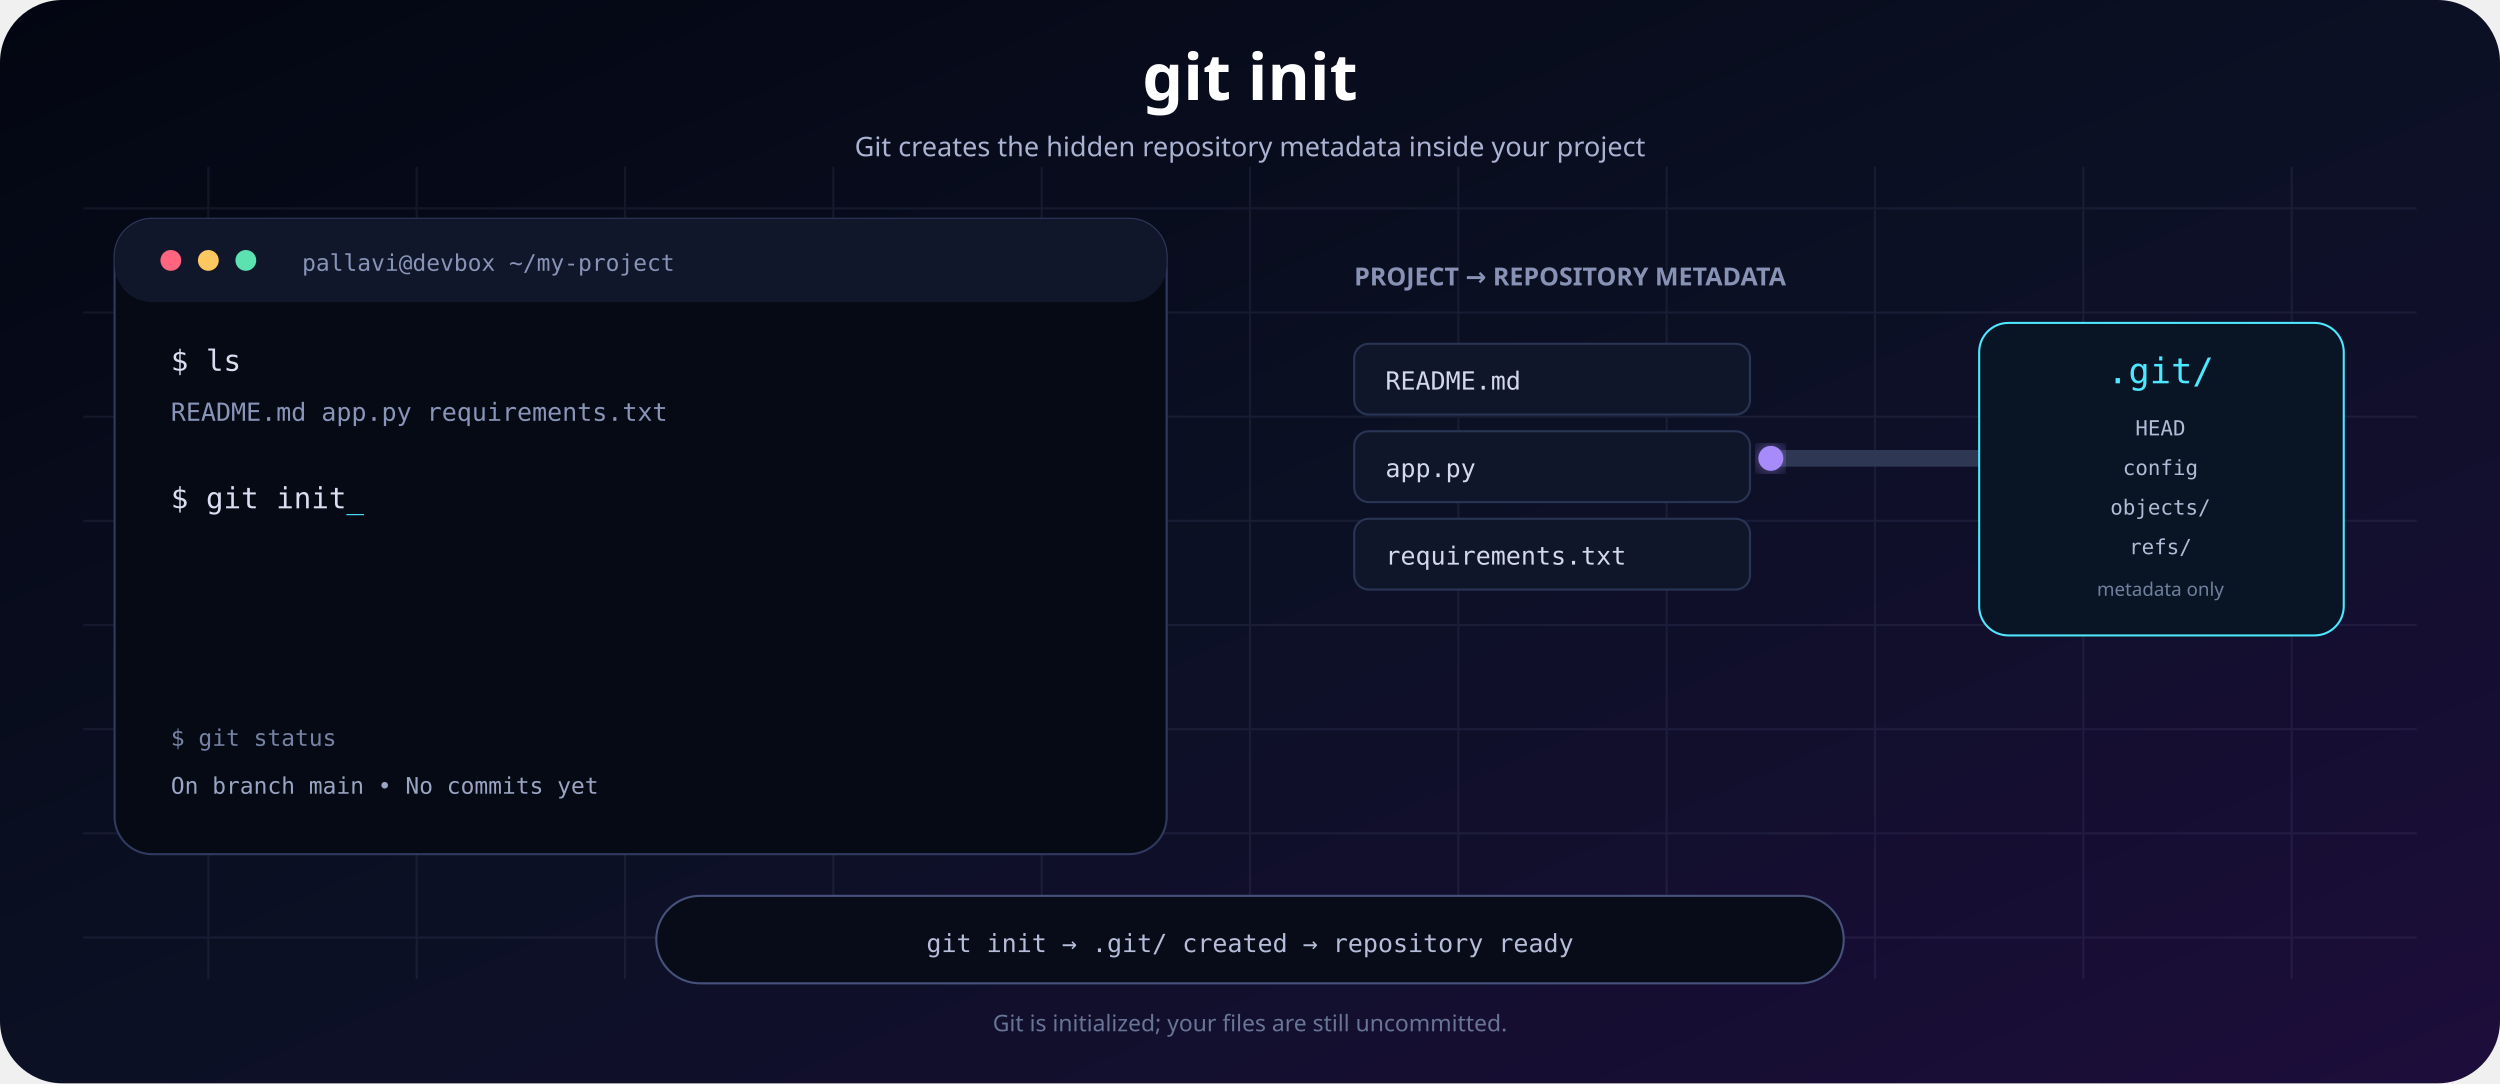
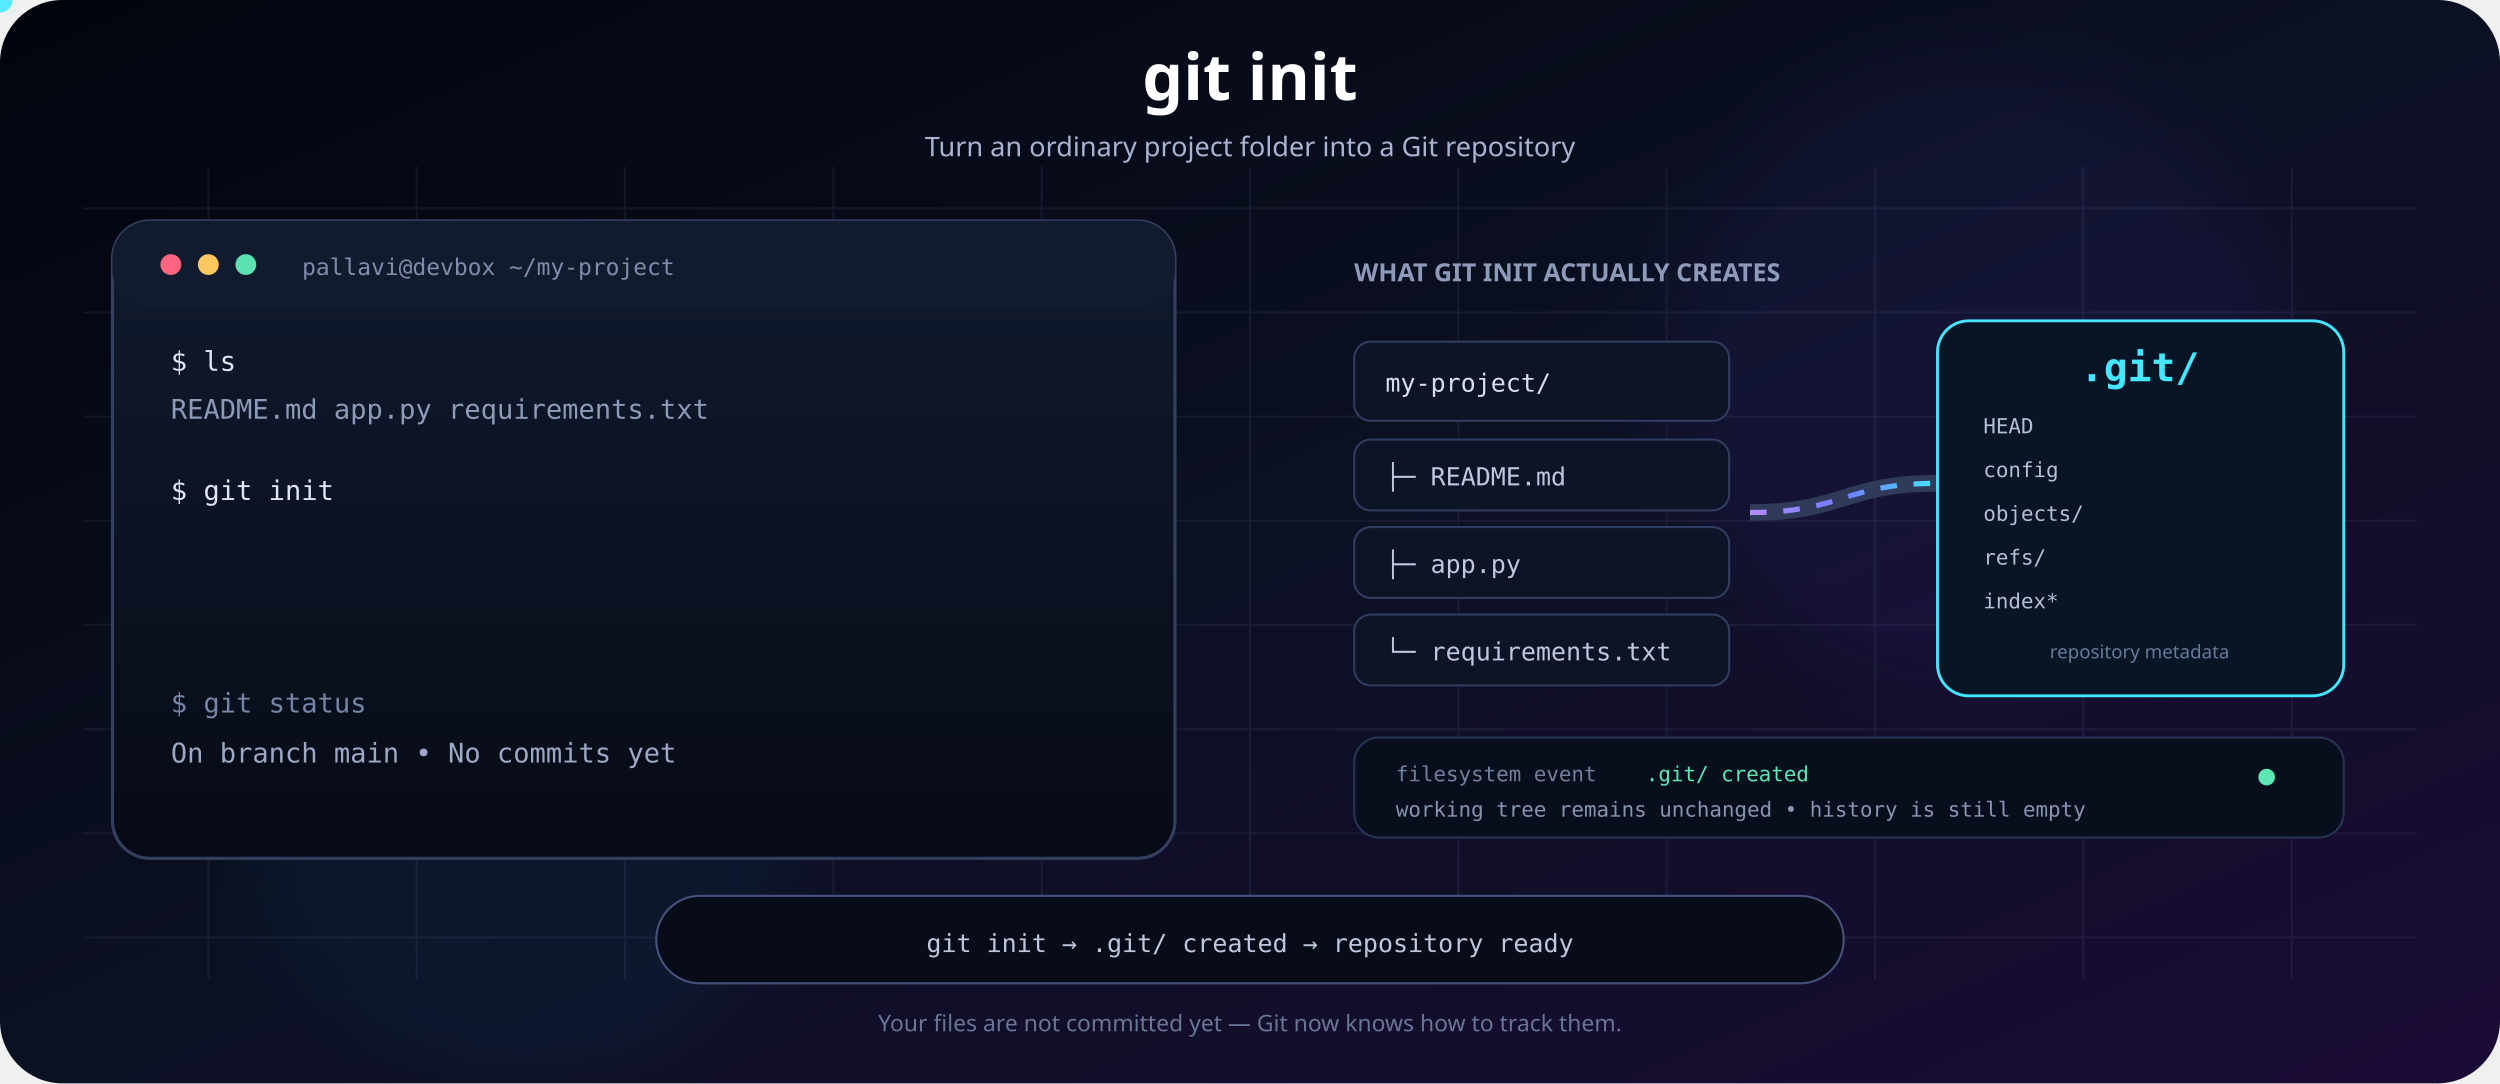
<svg xmlns="http://www.w3.org/2000/svg" viewBox="0 0 1200 520">
  <defs>
    <linearGradient id="bg" x2="1" y2="1">
-       <stop stop-color="#030611" />
-       <stop offset=".5" stop-color="#0b1024" />
-       <stop offset="1" stop-color="#1d0d3b" />
+       <stop stop-color="#02040d" />
+       <stop offset=".48" stop-color="#0b1022" />
+       <stop offset="1" stop-color="#1b0b35" />
    </linearGradient>
    <linearGradient id="flow">
-       <stop stop-color="#a78bfa" />
-       <stop offset=".5" stop-color="#737cff" />
-       <stop offset="1" stop-color="#4de7ff" />
+       <stop stop-color="#b58cff" />
+       <stop offset=".5" stop-color="#6f7cff" />
+       <stop offset="1" stop-color="#45e6ff" />
    </linearGradient>
-     <filter id="gl">
+     <linearGradient id="term" x2="0" y2="1">
+       <stop stop-color="#111a2e" />
+       <stop offset="1" stop-color="#070b16" />
+     </linearGradient>
+     <filter id="glow">
      <feGaussianBlur stdDeviation="5" result="b" />
      <feMerge>
        <feMergeNode in="b" />
        <feMergeNode in="SourceGraphic" />
      </feMerge>
    </filter>
+     <filter id="soft">
+       <feGaussianBlur stdDeviation="18" />
+     </filter>
+     <clipPath id="screen">
+       <rect x="54" y="106" width="510" height="306" rx="18" />
+     </clipPath>
  </defs>
  <rect width="1200" height="520" rx="30" fill="url(#bg)" />
-   <g opacity=".12" stroke="#7780aa">
+   <circle cx="950" cy="180" r="150" fill="#6c4cff" opacity=".07" filter="url(#soft)" />
+   <circle cx="250" cy="390" r="130" fill="#00d9ff" opacity=".045" filter="url(#soft)" />
+   <g opacity=".1" stroke="#8790b5" stroke-width="1">
    <path d="M40 100H1160M40 150H1160M40 200H1160M40 250H1160M40 300H1160M40 350H1160M40 400H1160M40 450H1160" />
    <path d="M100 80V470M200 80V470M300 80V470M400 80V470M500 80V470M600 80V470M700 80V470M800 80V470M900 80V470M1000 80V470M1100 80V470" />
  </g>
  <text x="600" y="48" text-anchor="middle" fill="#fff" font-family="system-ui" font-size="31" font-weight="800">git init</text>
-   <text x="600" y="75" text-anchor="middle" fill="#aab3d1" font-family="system-ui" font-size="13">Git creates the hidden repository metadata inside your project</text>
-   <g>
-     <rect x="55" y="105" width="505" height="305" rx="18" fill="#060a15" stroke="#303a60" />
-     <rect x="55" y="105" width="505" height="40" rx="18" fill="#11172a" />
-     <circle cx="82" cy="125" r="5" fill="#ff657f" />
-     <circle cx="100" cy="125" r="5" fill="#ffc75f" />
-     <circle cx="118" cy="125" r="5" fill="#5ce1b0" />
-     <text x="145" y="130" fill="#8794b7" font-family="monospace" font-size="11">pallavi@devbox ~/my-project</text>
-     <text x="82" y="178" fill="#d9def1" font-family="monospace" font-size="14">$ ls</text>
-     <text x="82" y="202" fill="#8995b8" font-family="monospace" font-size="12">README.md   app.py   requirements.txt</text>
-     <text x="82" y="244" fill="#d9def1" font-family="monospace" font-size="14">$ git init<tspan fill="#4de7ff">_</tspan>
-       <animate attributeName="opacity" values="1;1;0;0;1" dur="1.1s" repeatCount="indefinite" />
-     </text>
-     <rect x="82" y="258" width="0" height="4" rx="2" fill="#4de7ff">
-       <animate attributeName="width" values="0;360;360" dur="1.2s" fill="freeze" />
+   <text x="600" y="75" text-anchor="middle" fill="#aab3d1" font-family="system-ui" font-size="13">Turn an ordinary project folder into a Git repository</text>
+   <rect x="54" y="106" width="510" height="306" rx="18" fill="url(#term)" stroke="#34405f" stroke-width="1.5" />
+   <rect x="54" y="106" width="510" height="42" rx="18" fill="#121a2d" />
+   <circle cx="82" cy="127" r="5" fill="#ff657f" />
+   <circle cx="100" cy="127" r="5" fill="#ffc75f" />
+   <circle cx="118" cy="127" r="5" fill="#5ce1b0" />
+   <text x="145" y="132" fill="#7f8cac" font-family="monospace" font-size="11">pallavi@devbox  ~/my-project</text>
+   <g font-family="monospace" font-size="13">
+     <text x="82" y="178" fill="#dfe5f5">$ ls</text>
+     <text x="82" y="201" fill="#8d9ab8">README.md   app.py   requirements.txt</text>
+     <text x="82" y="240" fill="#dfe5f5">$ git init</text>
+     <rect x="82" y="252" width="0" height="3" rx="2" fill="#45e6ff">
+       <animate attributeName="width" values="0;350;0" dur="3.8s" repeatCount="indefinite" />
    </rect>
-     <text x="82" y="294" fill="#67e6b0" font-family="monospace" font-size="12" opacity="0">
-       <animate attributeName="opacity" values="0;0;1" dur="1.2s" fill="freeze" />Initialized empty Git repository</text>
-     <text x="82" y="316" fill="#67e6b0" font-family="monospace" font-size="12" opacity="0">
-       <animate attributeName="opacity" values="0;0;1" dur="1.2s" fill="freeze" />in /my-project/.git/</text>
-     <text x="82" y="358" fill="#7783a5" font-family="monospace" font-size="11">$ git status</text>
-     <text x="82" y="381" fill="#9aa5c3" font-family="monospace" font-size="11">On branch main • No commits yet</text>
+     <g opacity="0">
+       <text x="82" y="283" fill="#65e4b0">Initialized empty Git repository</text>
+       <text x="82" y="304" fill="#65e4b0">in /my-project/.git/</text>
+       <animate attributeName="opacity" values="0;0;1;1;0" keyTimes="0;.31;.36;.76;1" dur="3.8s" repeatCount="indefinite" />
+     </g>
+     <text x="82" y="342" fill="#7685a6">$ git status</text>
+     <text x="82" y="366" fill="#9ca8c5">On branch main • No commits yet</text>
  </g>
-   <g>
-     <text x="650" y="137" fill="#8792b5" font-family="system-ui" font-size="12" font-weight="800">PROJECT → REPOSITORY METADATA</text>
-     <g font-family="monospace" font-size="12">
-       <rect x="650" y="165" width="190" height="34" rx="7" fill="#10162a" stroke="#293554" />
-       <text x="665" y="187" fill="#d3d8eb">README.md</text>
-       <rect x="650" y="207" width="190" height="34" rx="7" fill="#10162a" stroke="#293554" />
-       <text x="665" y="229" fill="#d3d8eb">app.py</text>
-       <rect x="650" y="249" width="190" height="34" rx="7" fill="#10162a" stroke="#293554" />
-       <text x="665" y="271" fill="#d3d8eb">requirements.txt</text>
-     </g>
-     <path d="M850 220H950" stroke="#2e3855" stroke-width="8" />
-     <path d="M850 220H950" stroke="url(#flow)" stroke-width="2" stroke-dasharray="8 9">
-       <animate attributeName="stroke-dashoffset" from="0" to="-34" dur=".65s" repeatCount="indefinite" />
-     </path>
-     <circle cx="850" cy="220" r="6" fill="#a78bfa" filter="url(#gl)">
-       <animate attributeName="cx" values="850;950;850" dur="1.6s" repeatCount="indefinite" />
+   <text x="650" y="135" fill="#8e9aba" font-family="system-ui" font-size="12" font-weight="800">WHAT GIT INIT ACTUALLY CREATES</text>
+   <g font-family="monospace" font-size="12">
+     <rect x="650" y="164" width="180" height="38" rx="8" fill="#0d1425" stroke="#303c60" />
+     <text x="665" y="188" fill="#d9dff0">my-project/</text>
+     <rect x="650" y="211" width="180" height="34" rx="8" fill="#0d1425" stroke="#303c60" />
+     <text x="665" y="233" fill="#bfc8de">├─ README.md</text>
+     <rect x="650" y="253" width="180" height="34" rx="8" fill="#0d1425" stroke="#303c60" />
+     <text x="665" y="275" fill="#bfc8de">├─ app.py</text>
+     <rect x="650" y="295" width="180" height="34" rx="8" fill="#0d1425" stroke="#303c60" />
+     <text x="665" y="317" fill="#bfc8de">└─ requirements.txt</text>
+   </g>
+   <path d="M840 246 C885 246 885 232 930 232" fill="none" stroke="#303b5a" stroke-width="8" />
+   <path d="M840 246 C885 246 885 232 930 232" fill="none" stroke="url(#flow)" stroke-width="2.5" stroke-dasharray="8 8">
+     <animate attributeName="stroke-dashoffset" from="0" to="-32" dur=".6s" repeatCount="indefinite" />
+   </path>
+   <circle r="6" fill="#55eaff" filter="url(#glow)">
+     <animateMotion dur="1.6s" repeatCount="indefinite" path="M840 246 C885 246 885 232 930 232" />
+   </circle>
+   <rect x="930" y="154" width="195" height="180" rx="15" fill="#071525" stroke="#45e6ff" stroke-width="1.4" />
+   <text x="1027" y="183" text-anchor="middle" fill="#45e6ff" font-family="monospace" font-size="19" font-weight="800">.git/</text>
+   <g font-family="monospace" font-size="10" fill="#b5bfd8">
+     <text x="952" y="208">HEAD</text>
+     <text x="952" y="229">config</text>
+     <text x="952" y="250">objects/</text>
+     <text x="952" y="271">refs/</text>
+     <text x="952" y="292">index*</text>
+   </g>
+   <text x="1027" y="316" text-anchor="middle" fill="#697999" font-family="system-ui" font-size="9">repository metadata</text>
+   <circle cx="1027" cy="240" r="35" fill="none" stroke="#45e6ff" opacity="0">
+     <animate attributeName="r" values="25;75;25" dur="2.2s" repeatCount="indefinite" />
+     <animate attributeName="opacity" values="0;.5;0" dur="2.2s" repeatCount="indefinite" />
+   </circle>
+   <g font-family="monospace" font-size="10">
+     <rect x="650" y="354" width="475" height="48" rx="12" fill="#080e1c" stroke="#263352" />
+     <text x="670" y="375" fill="#71809f">filesystem event</text>
+     <text x="790" y="375" fill="#5ee7b2">.git/ created</text>
+     <circle cx="1088" cy="373" r="4" fill="#5ee7b2">
+       <animate attributeName="opacity" values=".25;1;.25" dur="1.2s" repeatCount="indefinite" />
    </circle>
-     <rect x="950" y="155" width="175" height="150" rx="14" fill="#091525" stroke="#4de7ff" />
-     <text x="1037" y="184" text-anchor="middle" fill="#4de7ff" font-family="monospace" font-size="17">.git/</text>
-     <text x="1037" y="209" text-anchor="middle" fill="#b1bbd5" font-family="monospace" font-size="10">HEAD</text>
-     <text x="1037" y="228" text-anchor="middle" fill="#b1bbd5" font-family="monospace" font-size="10">config</text>
-     <text x="1037" y="247" text-anchor="middle" fill="#b1bbd5" font-family="monospace" font-size="10">objects/</text>
-     <text x="1037" y="266" text-anchor="middle" fill="#b1bbd5" font-family="monospace" font-size="10">refs/</text>
-     <text x="1037" y="286" text-anchor="middle" fill="#71809f" font-family="system-ui" font-size="9">metadata only</text>
-     <circle cx="1037" cy="230" r="42" fill="none" stroke="#4de7ff" opacity="0">
-       <animate attributeName="r" values="30;68;30" dur="2.4s" repeatCount="indefinite" />
-       <animate attributeName="opacity" values="0;.55;0" dur="2.4s" repeatCount="indefinite" />
-     </circle>
+     <text x="670" y="392" fill="#8794b3">working tree remains unchanged • history is still empty</text>
  </g>
  <rect x="315" y="430" width="570" height="42" rx="21" fill="#080c19" stroke="#46527b" />
-   <text x="600" y="457" text-anchor="middle" fill="#b5bdd9" font-family="monospace" font-size="12">git init  →  .git/ created  →  repository ready</text>
-   <text x="600" y="495" text-anchor="middle" fill="#697596" font-family="system-ui" font-size="11">Git is initialized; your files are still uncommitted.</text>
+   <text x="600" y="457" text-anchor="middle" fill="#c0c7dd" font-family="monospace" font-size="12">git init  →  .git/ created  →  repository ready</text>
+   <text x="600" y="495" text-anchor="middle" fill="#697596" font-family="system-ui" font-size="11">Your files are not committed yet — Git now knows how to track them.</text>
</svg>
